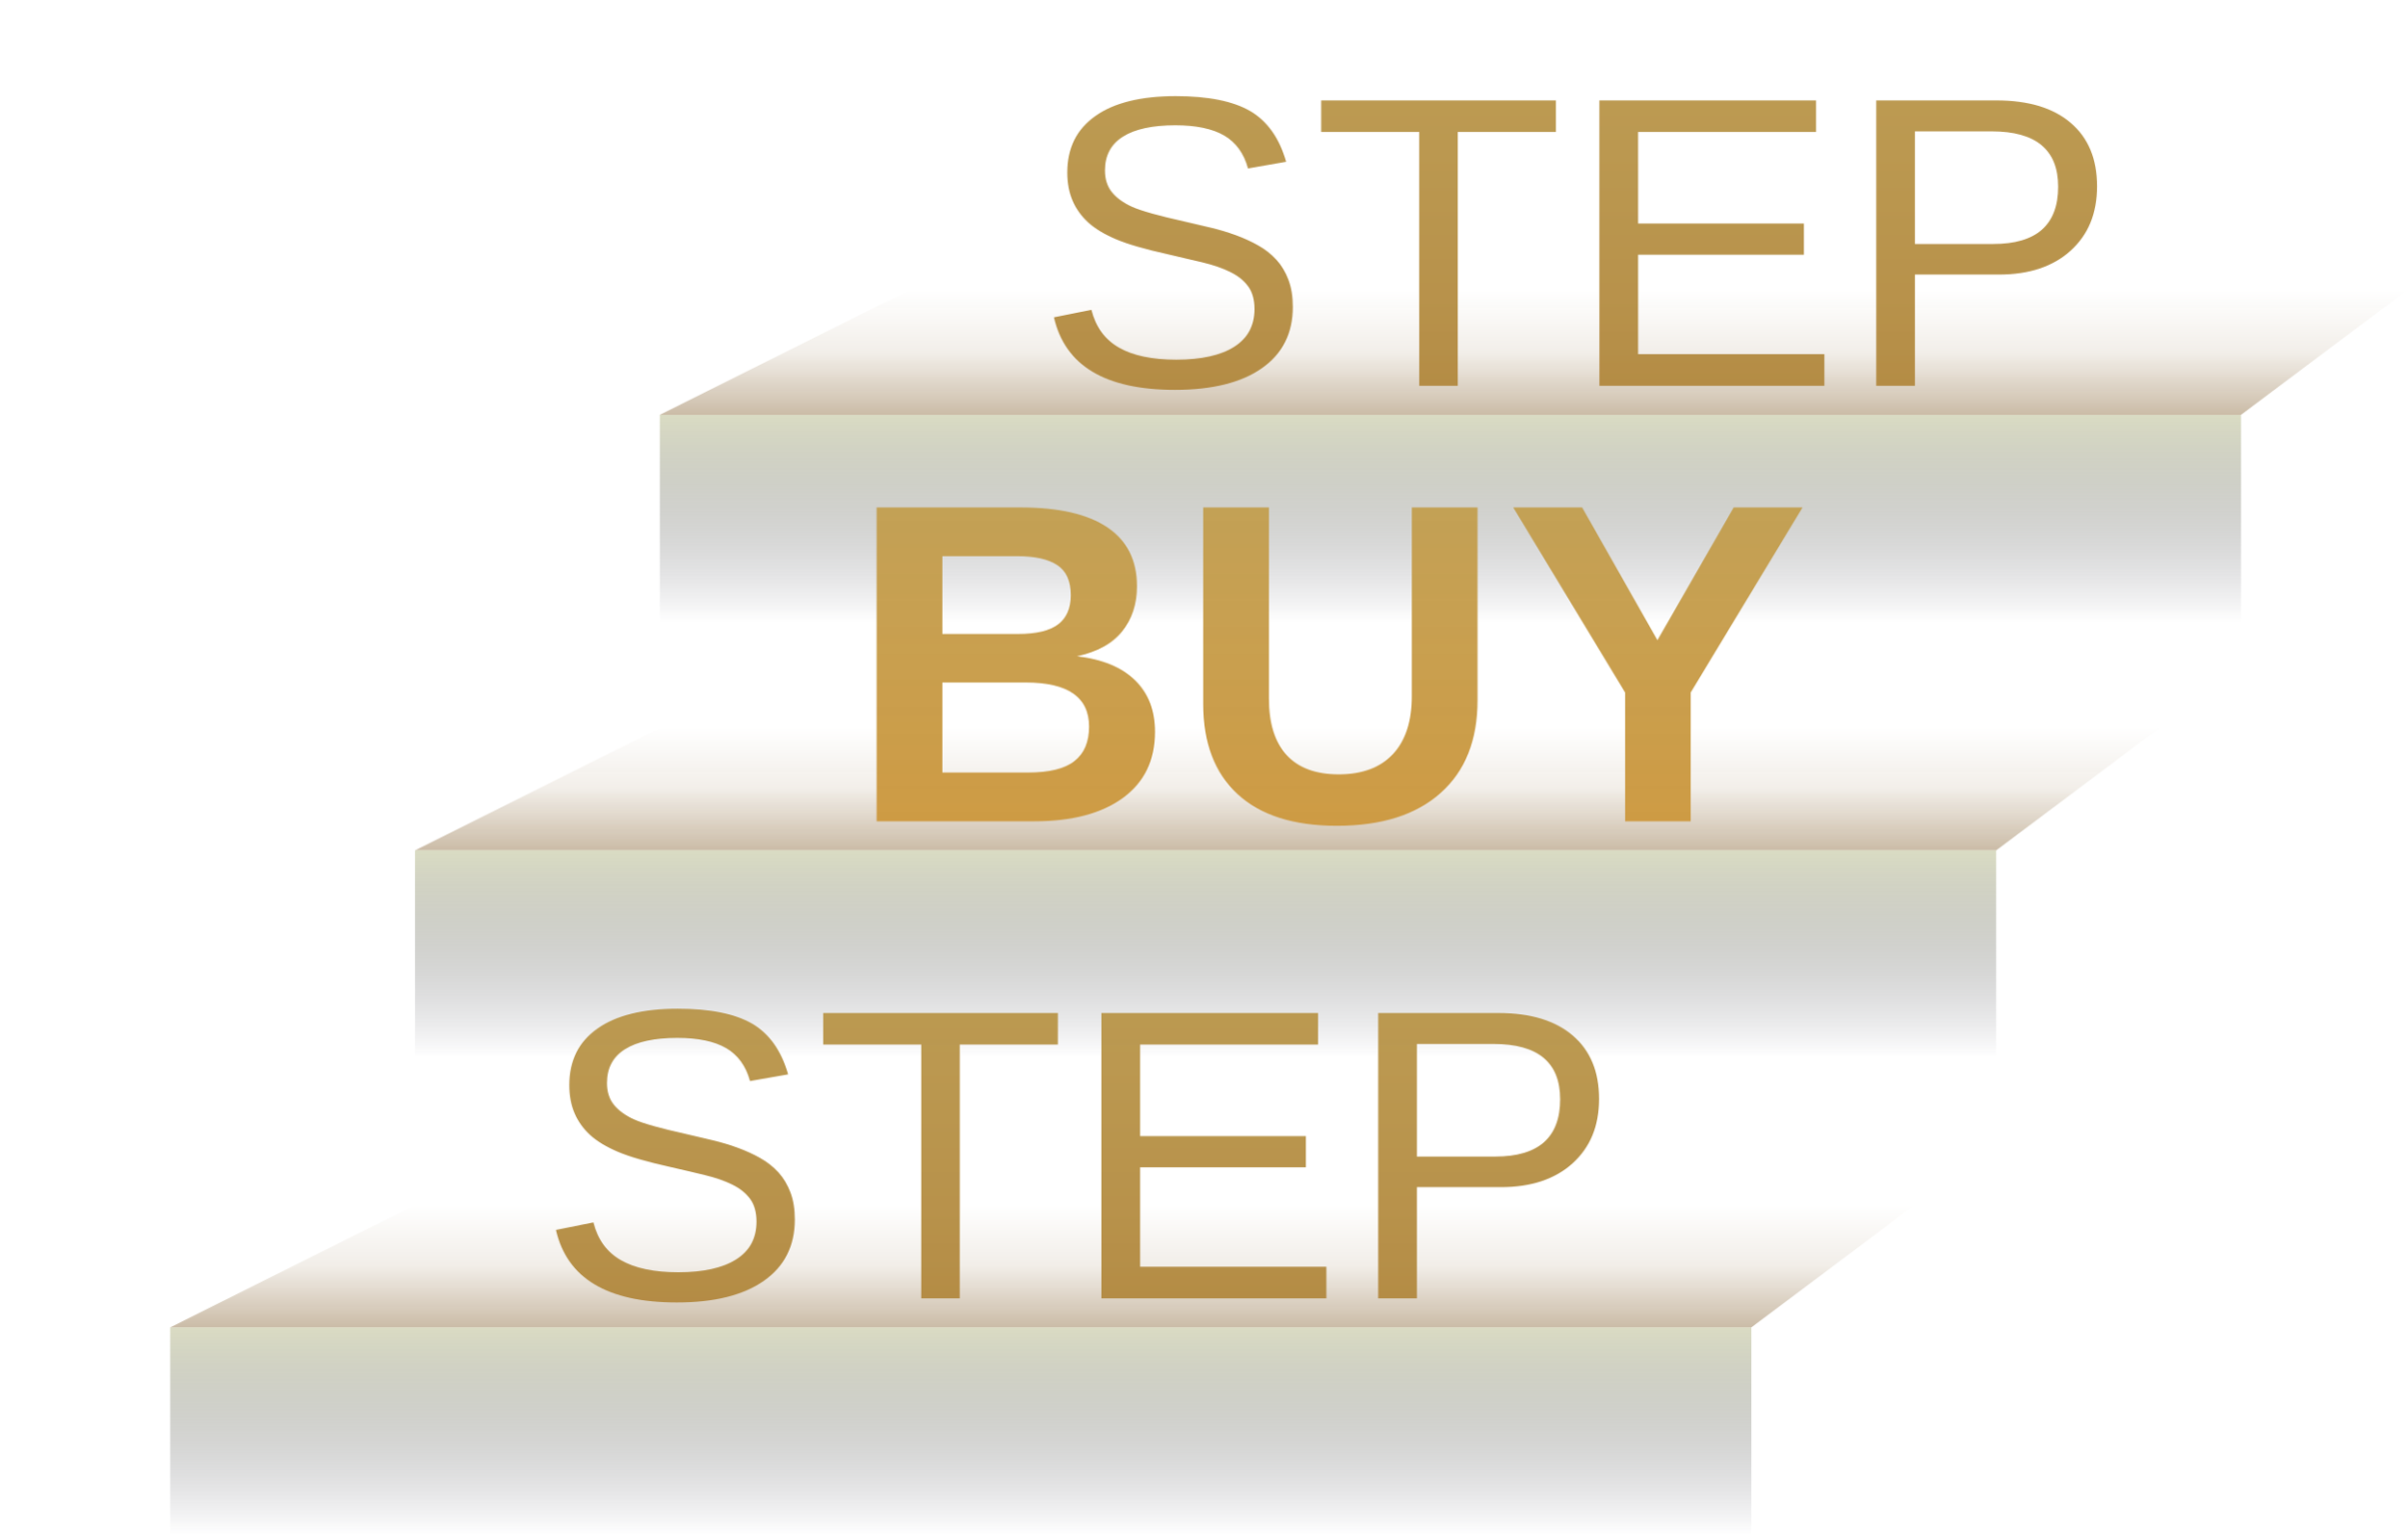
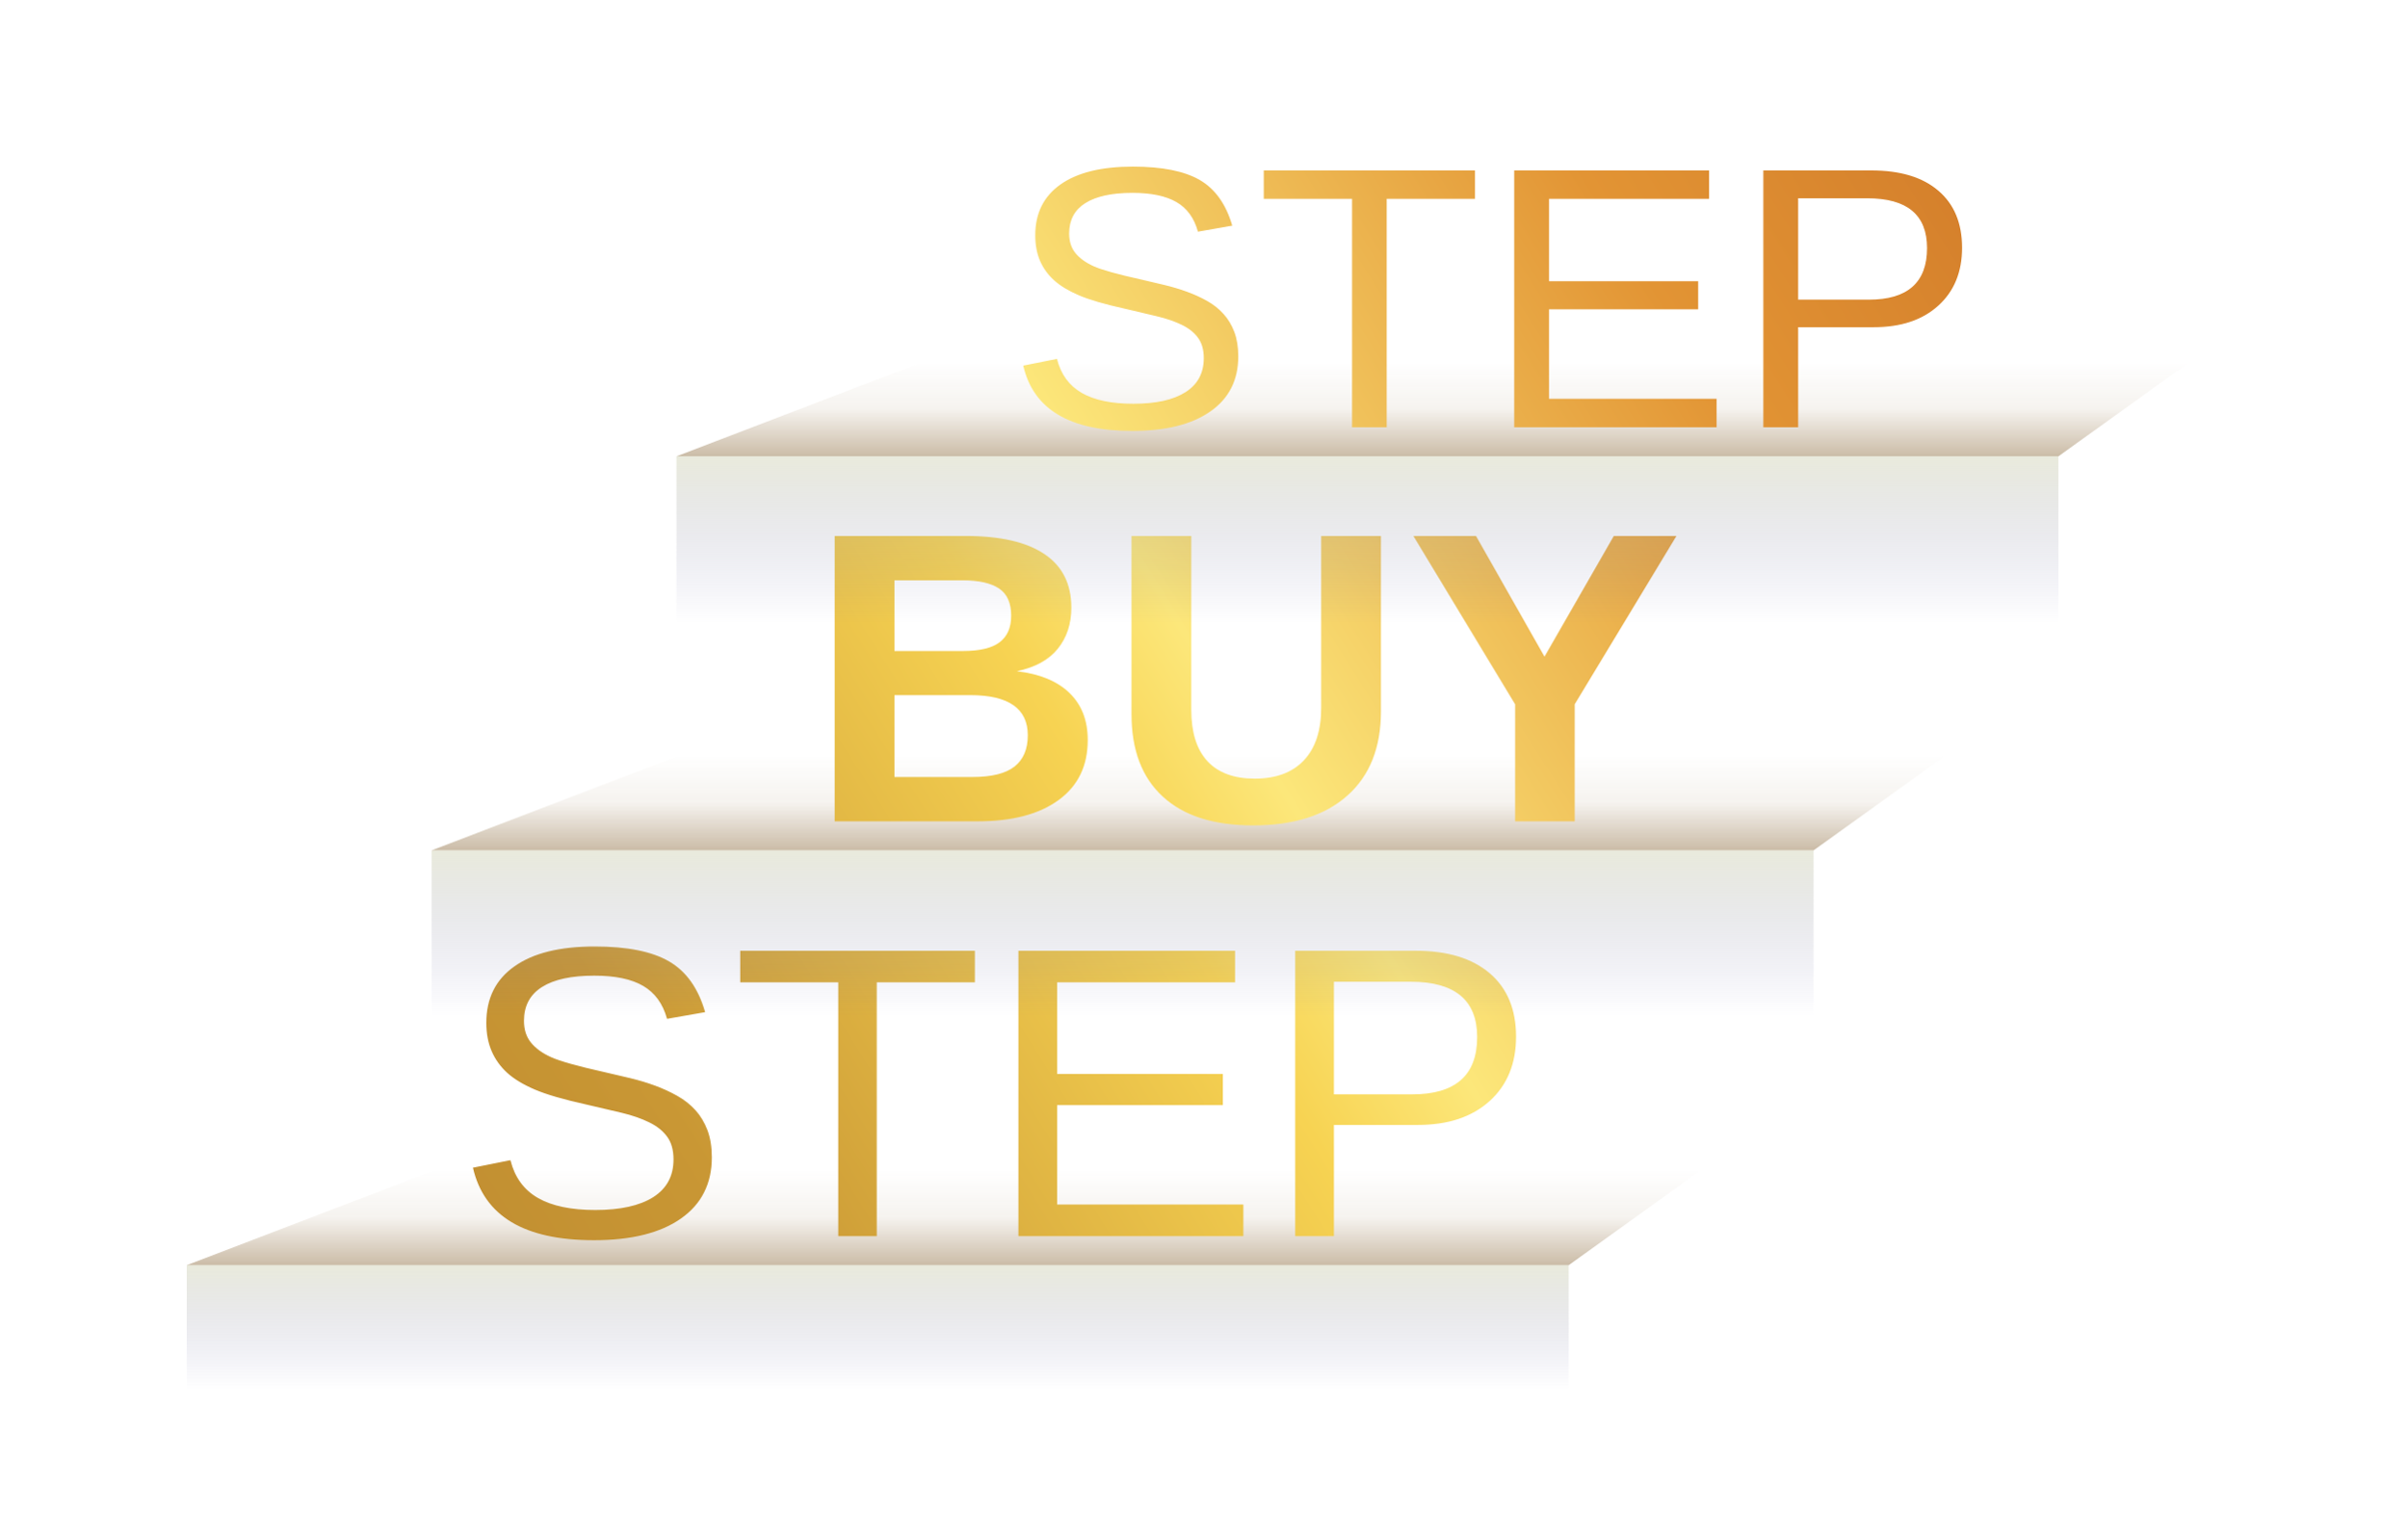
- <svg xmlns="http://www.w3.org/2000/svg" viewBox="80 35 580 370" role="img" aria-label="STEP BUY STEP logo with unified natural tones and vivid text">
+ <svg xmlns="http://www.w3.org/2000/svg" viewBox="100 50 580 370" role="img" aria-label="STEP BUY STEP logo with even step spacing">
  <defs>
-     <linearGradient id="warmTextStep" x1="0%" y1="0%" x2="0%" y2="100%">
-       <stop offset="0%" stop-color="#b89447f0" />
-       <stop offset="100%" stop-color="#b1873cf0" />
-     </linearGradient>
-     <linearGradient id="warmTextBuy" x1="0%" y1="0%" x2="0%" y2="100%">
-       <stop offset="0%" stop-color="#c29e4ff3" />
-       <stop offset="100%" stop-color="#ce9b44ff" />
+     <linearGradient id="pageTone" gradientUnits="userSpaceOnUse" x1="100" y1="420" x2="640" y2="80">
+       <stop offset="0%" stop-color="#b07c2c" />
+       <stop offset="30%" stop-color="#c99734" />
+       <stop offset="50%" stop-color="#f7d352" />
+       <stop offset="56%" stop-color="#fce77a" />
+       <stop offset="78%" stop-color="#e29434" />
+       <stop offset="100%" stop-color="#c96e24" />
    </linearGradient>
    <linearGradient id="stepTread" x1="0%" y1="100%" x2="0%" y2="0%">
      <stop offset="0%" stop-color="#CBBCA7" stop-opacity="1" />
-       <stop offset="50%" stop-color="#CBBCA7" stop-opacity="0.25" />
+       <stop offset="50%" stop-color="#CBBCA7" stop-opacity="0.18" />
      <stop offset="100%" stop-color="#CBBCA7" stop-opacity="0" />
    </linearGradient>
    <linearGradient id="stepFace" x1="0%" y1="0%" x2="0%" y2="100%">
-       <stop offset="0%" stop-color="#c1c49bff" stop-opacity="0.6" />
-       <stop offset="100%" stop-color="#141428ff" stop-opacity="0" />
+       <stop offset="0%" stop-color="#c1c49bff" stop-opacity="0.35" />
+       <stop offset="100%" stop-color="#5b5ba9ff" stop-opacity="0" />
    </linearGradient>
    <style>
      .word {
        font-family: "Quicksand", "Nunito", "Segoe UI", system-ui, -apple-system, "Helvetica Neue", Arial, sans-serif;
        text-anchor: middle;
+         fill: url(#pageTone);
      }
-       .word.step { font-weight: 450; }
+       .word.step { font-weight: 500; }
      .word.buy  { font-weight: 600; }
    </style>
  </defs>
  <g>
-     <polygon points="239,135 620,135 660,105 299,105" fill="url(#stepTread)" />
-     <polygon points="239,135 620,135 620,185 239,185" fill="url(#stepFace)" />
-     <text class="word step" x="460" y="128" font-size="100" fill="url(#warmTextStep)">STEP</text>
+     <polygon points="145,355 478,355 510,332 205,332" fill="url(#stepTread)" />
+     <polygon points="145,355 478,355 478,385 145,385" fill="url(#stepFace)" />
+     <text class="word step" x="340" y="348" font-size="100">STEP</text>
  </g>
  <g>
-     <polygon points="180,240 561,240 601,210 240,210" fill="url(#stepTread)" />
-     <polygon points="180,240 561,240 561,290 180,290" fill="url(#stepFace)" />
-     <text class="word buy" x="400" y="233" font-size="110" fill="url(#warmTextBuy)">BUY</text>
+     <polygon points="204,255 537,255 569,232 264,232" fill="url(#stepTread)" />
+     <polygon points="204,255 537,255 537,295 204,295" fill="url(#stepFace)" />
+     <text class="word buy" x="400" y="248" font-size="100">BUY</text>
  </g>
  <g>
-     <polygon points="121,355 502,355 542,325 181,325" fill="url(#stepTread)" />
-     <polygon points="121,355 502,355 502,405 121,405" fill="url(#stepFace)" />
-     <text class="word step" x="340" y="348" font-size="100" fill="url(#warmTextStep)">STEP</text>
+     <polygon points="263,160 596,160 628,137 323,137" fill="url(#stepTread)" />
+     <polygon points="263,160 596,160 596,200 263,200" fill="url(#stepFace)" />
+     <text class="word step" x="460" y="153" font-size="90">STEP</text>
  </g>
</svg>
